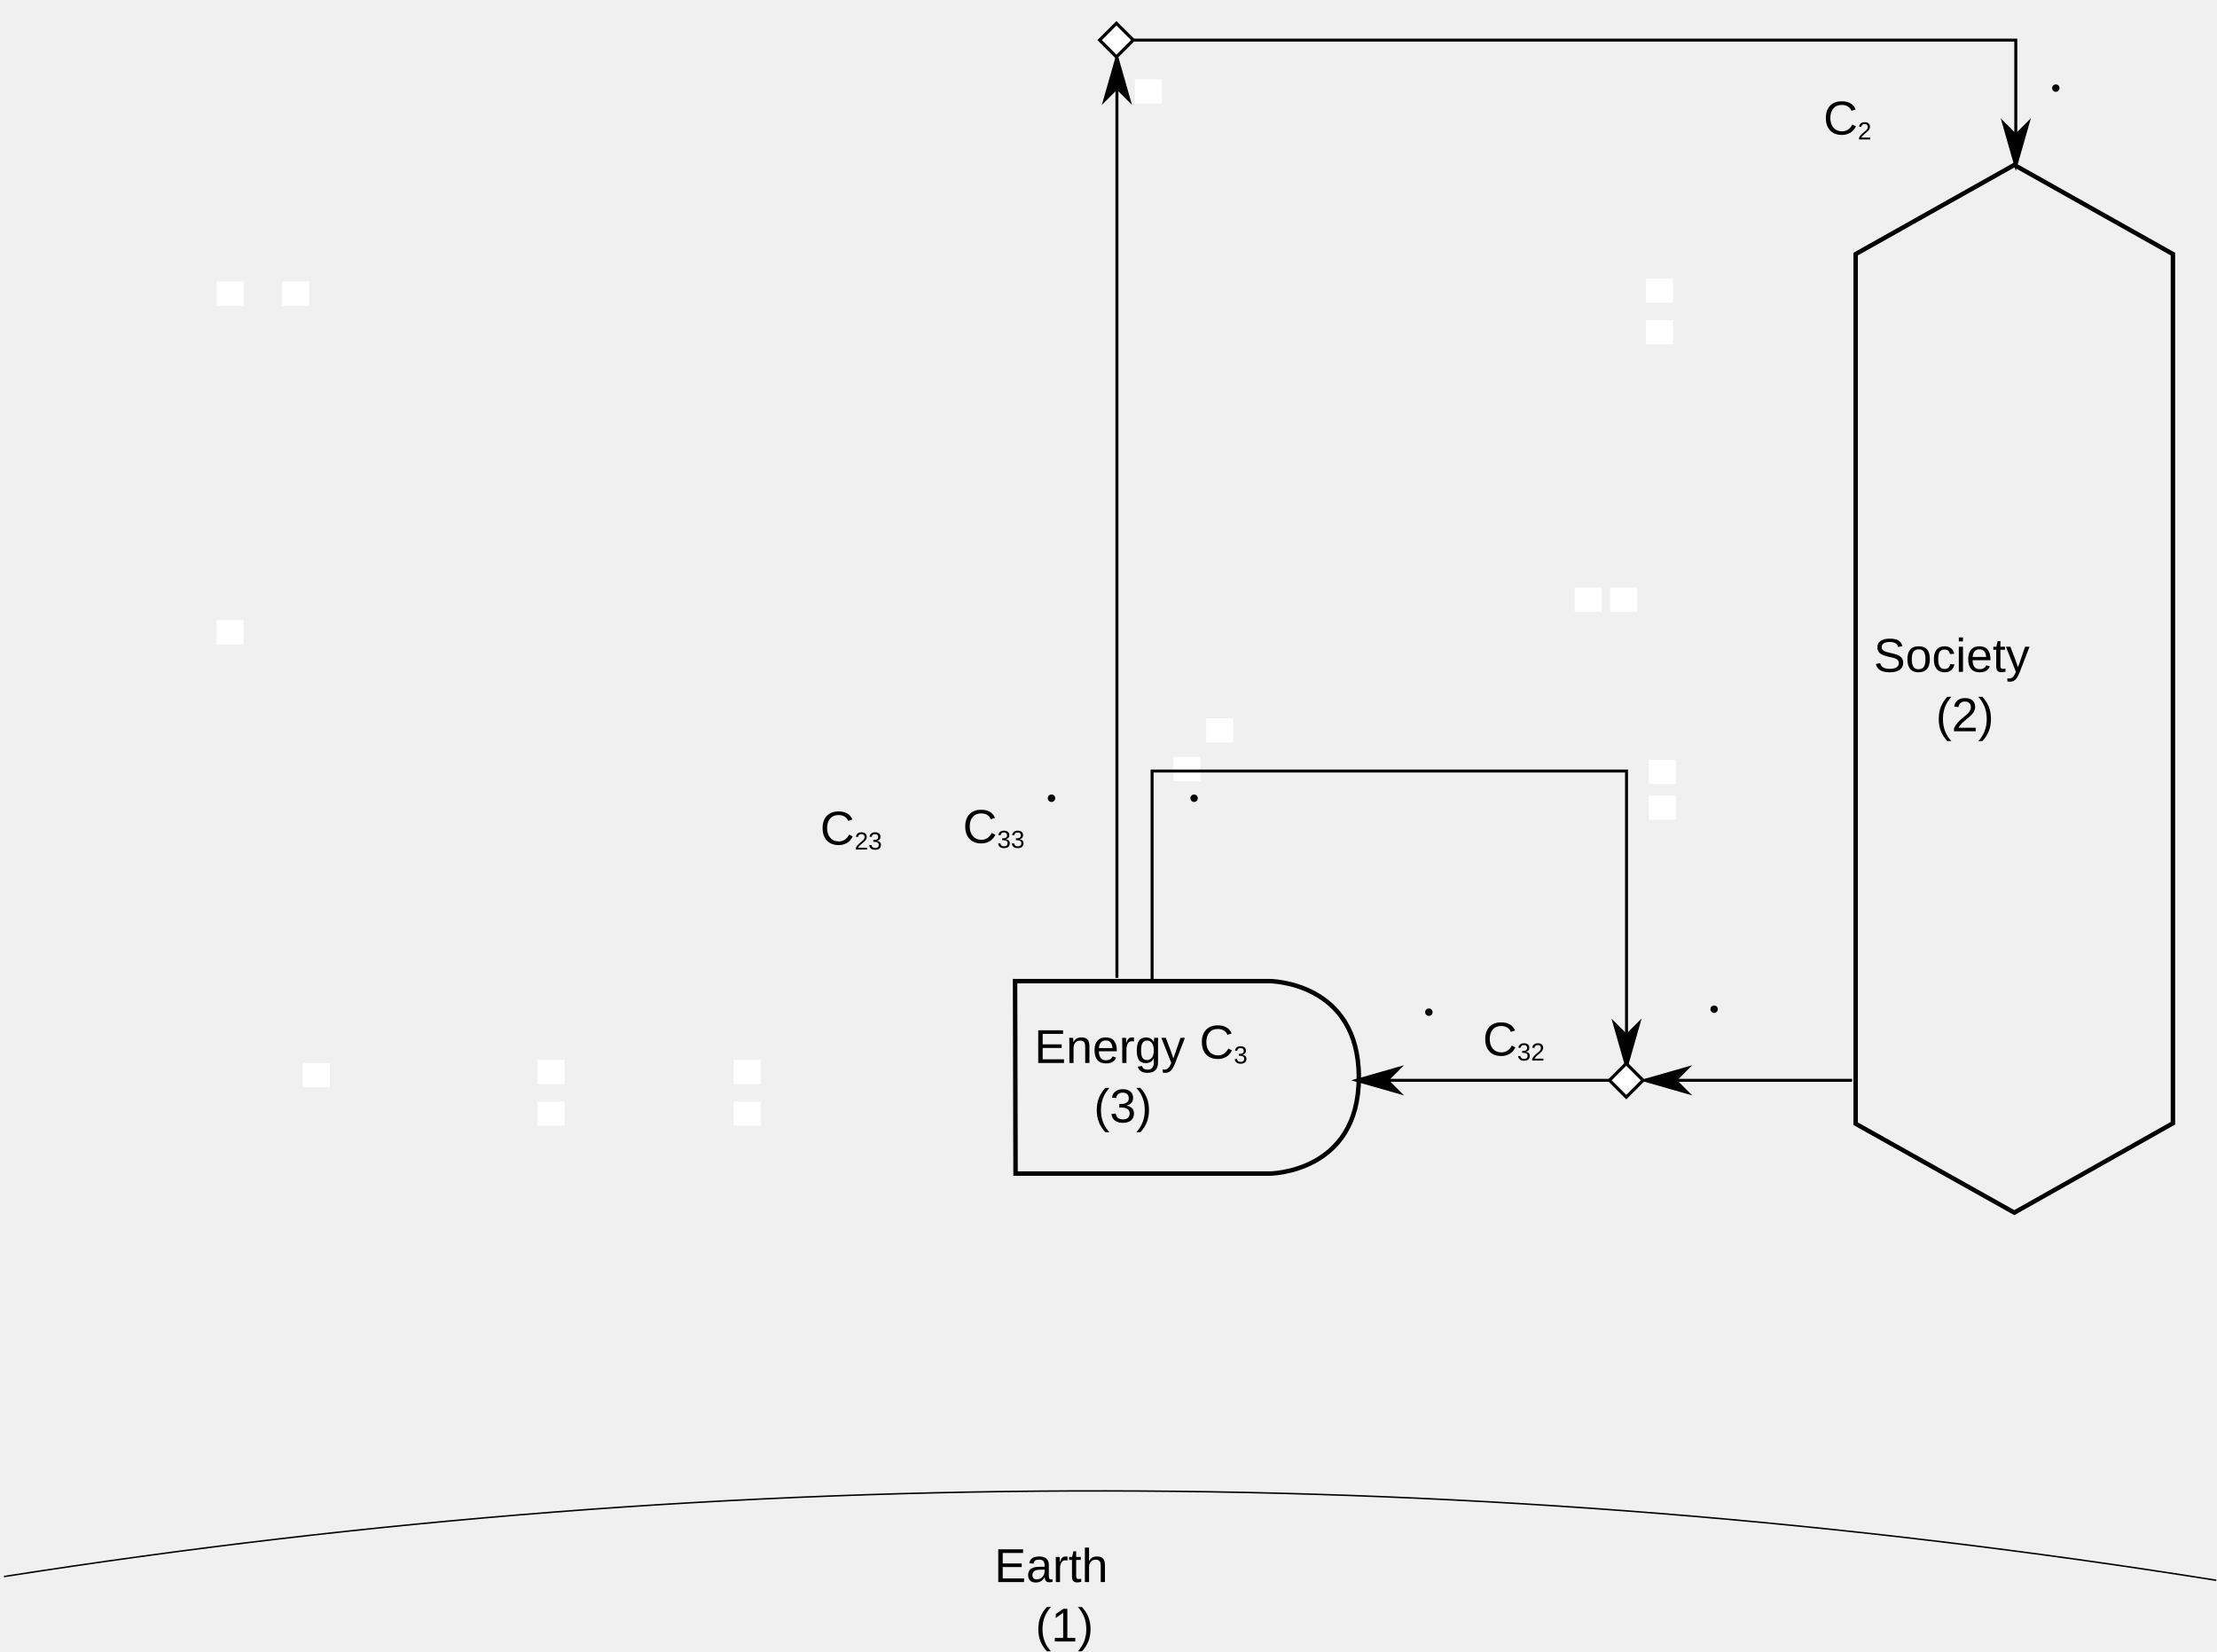
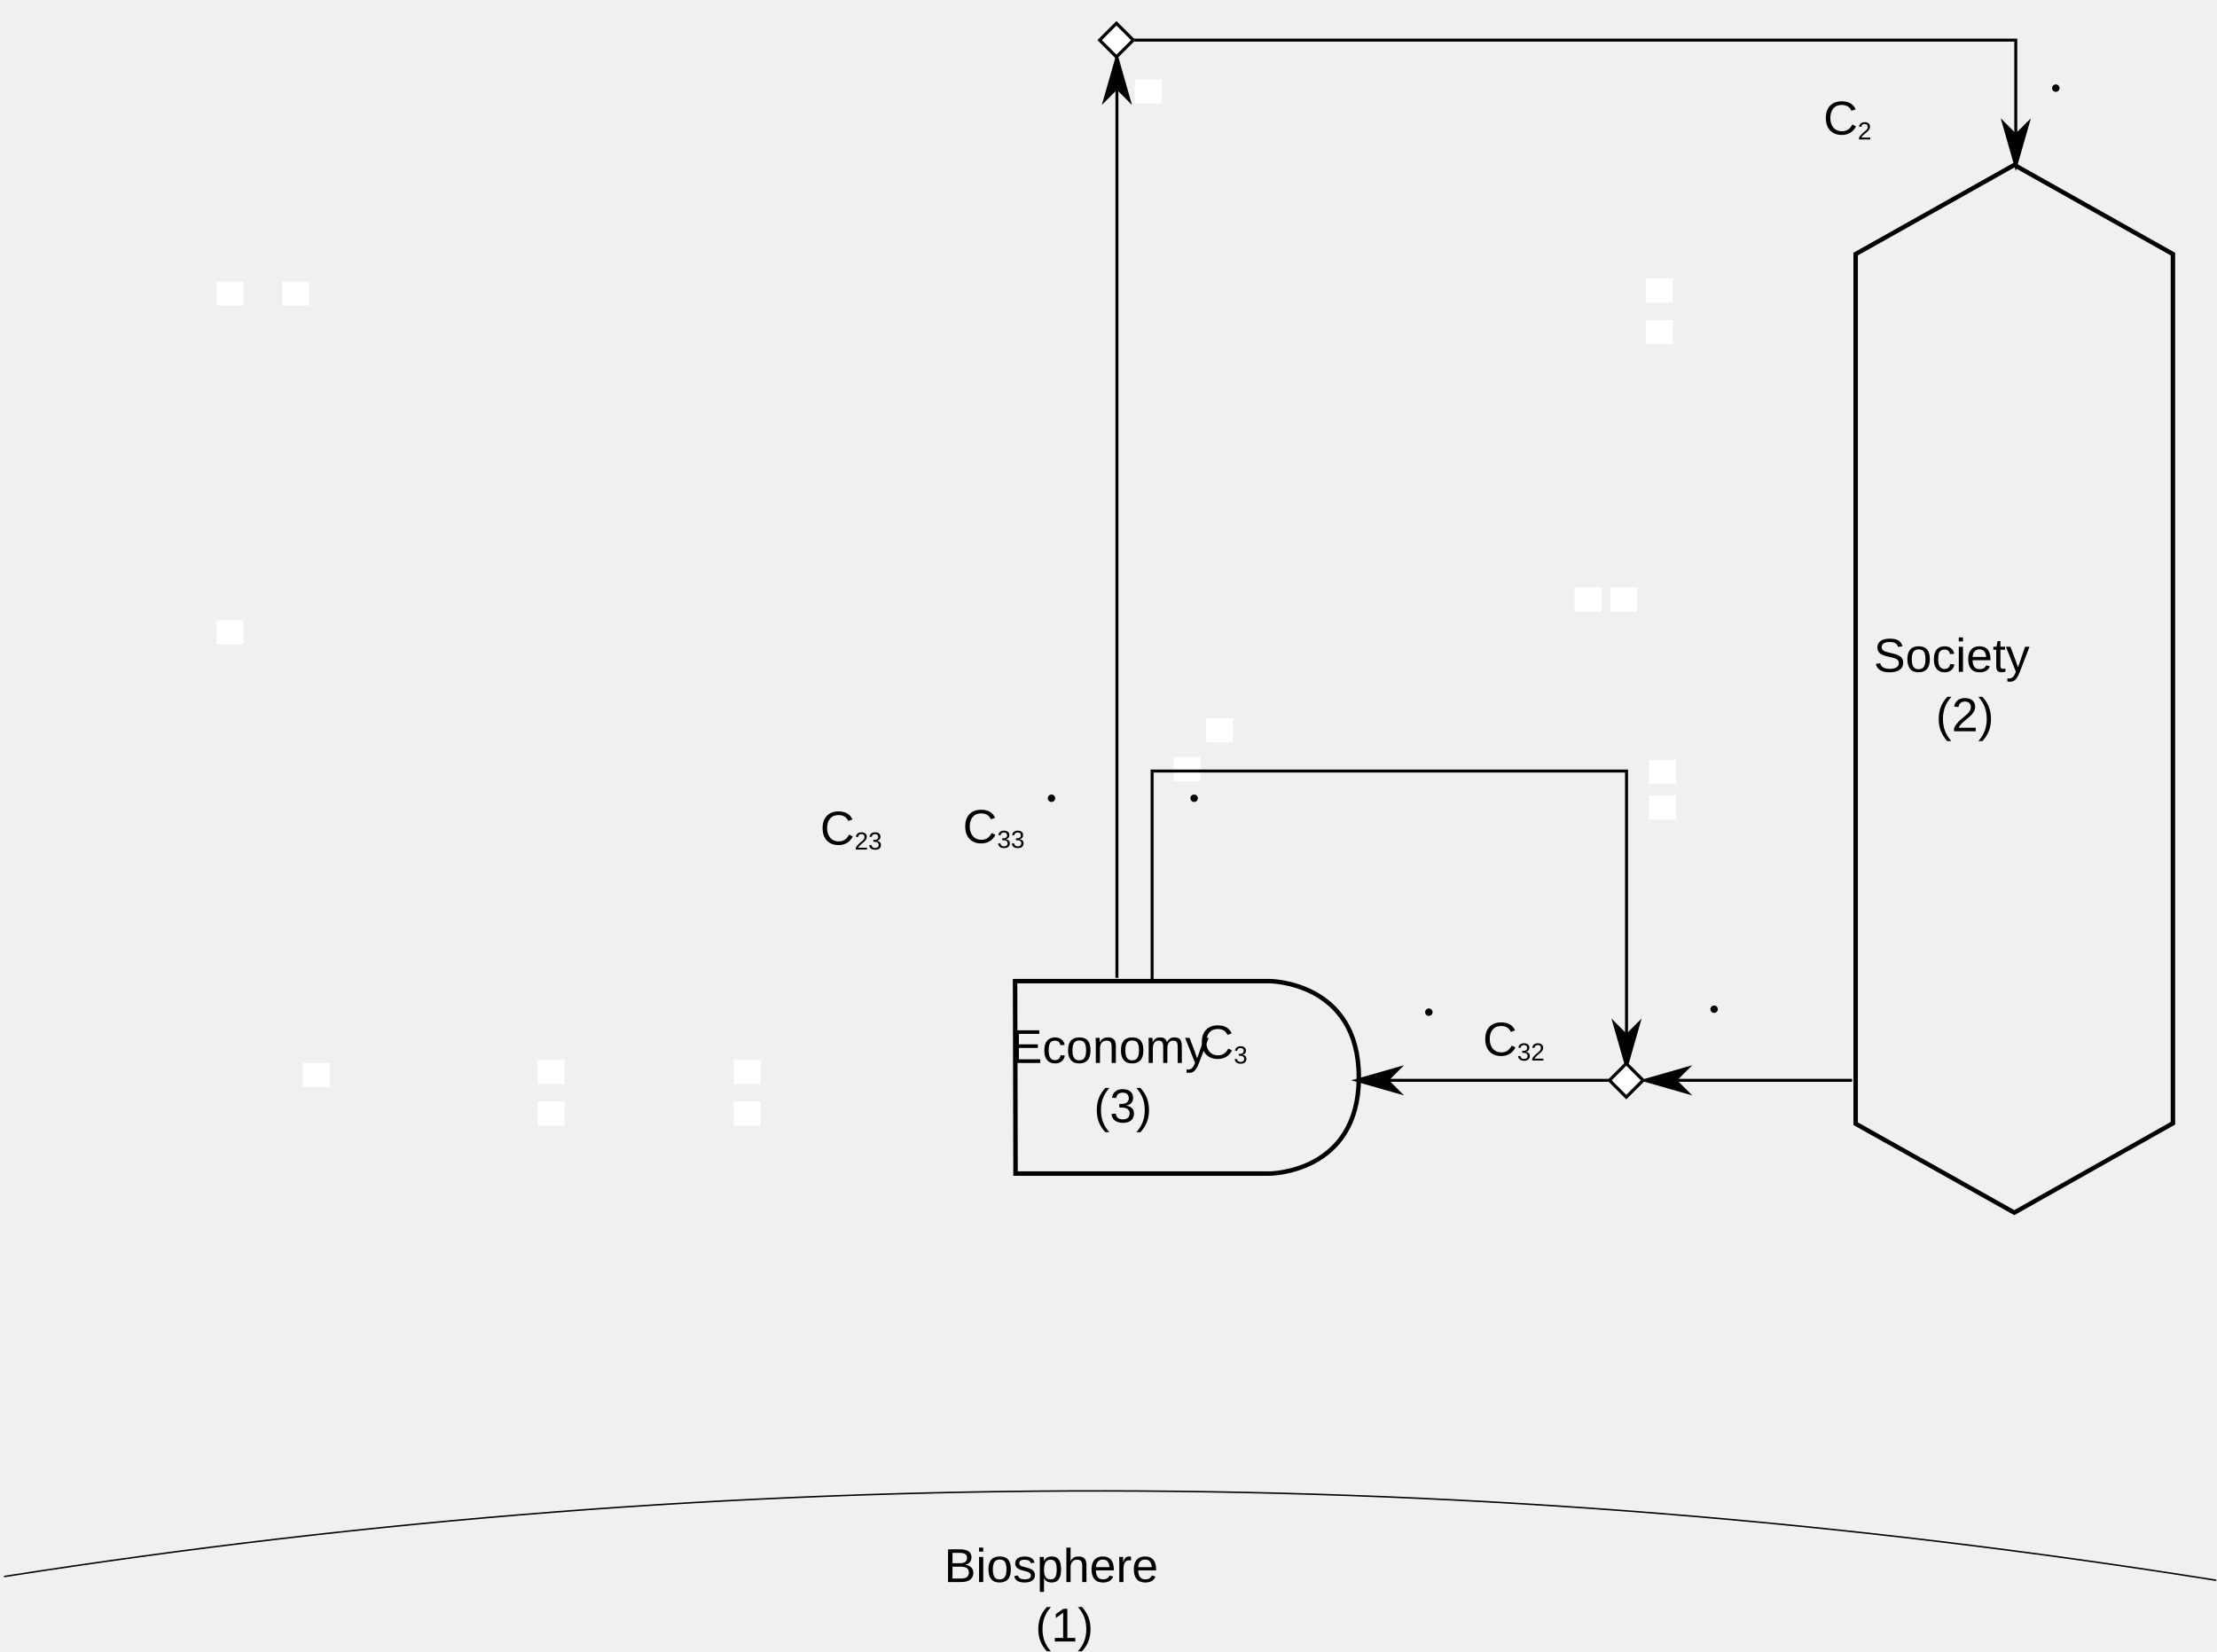
<svg xmlns="http://www.w3.org/2000/svg" version="1.1" width="1492.215" height="1111.64" id="svg2" xml:space="preserve">
  <defs id="defs6">
    <marker orient="auto" refY="0" refX="0" id="Arrow1Lstart" style="overflow:visible">
      <path id="path4143" d="M 0,0 5,-5 -12.5,0 5,5 0,0 z" style="fill-rule:evenodd;stroke:#000000;stroke-width:1pt;marker-start:none" transform="matrix(0.8,0,0,0.8,10,0)" />
    </marker>
    <marker orient="auto" refY="0" refX="0" id="Arrow1Lend" style="overflow:visible">
      <path id="path4132" d="M 0,0 5,-5 -12.5,0 5,5 0,0 z" style="fill-rule:evenodd;stroke:#000000;stroke-width:1pt;marker-start:none" transform="matrix(-0.8,0,0,-0.8,-10,0)" />
    </marker>
    <marker style="overflow:visible" id="InfiniteLineStart" refX="0" refY="0" orient="auto">
      <g id="g4065" transform="translate(-13,0)">
        <circle d="M 3.8,0 C 3.8,0.442 3.442,0.8 3,0.8 2.558,0.8 2.2,0.442 2.2,0 c 0,-0.442 0.358,-0.8 0.8,-0.8 0.442,0 0.8,0.358 0.8,0.8 z" id="circle4067" r="0.8" cy="0" cx="3" />
        <circle d="M 7.3,0 C 7.3,0.442 6.942,0.8 6.5,0.8 6.058,0.8 5.7,0.442 5.7,0 c 0,-0.442 0.358,-0.8 0.8,-0.8 0.442,0 0.8,0.358 0.8,0.8 z" id="circle4069" r="0.8" cy="0" cx="6.5" />
        <circle d="M 10.8,0 C 10.8,0.442 10.442,0.8 10,0.8 9.558,0.8 9.2,0.442 9.2,0 c 0,-0.442 0.358,-0.8 0.8,-0.8 0.442,0 0.8,0.358 0.8,0.8 z" id="circle4071" r="0.8" cy="0" cx="10" />
      </g>
    </marker>
    <marker orient="auto" refY="0" refX="0" id="InfiniteLineStart-3" style="overflow:visible">
      <g transform="translate(-13,0)" id="g4065-9">
        <circle cx="3" cy="0" r="0.8" id="circle4067-9" d="M 3.8,0 C 3.8,0.442 3.442,0.8 3,0.8 2.558,0.8 2.2,0.442 2.2,0 c 0,-0.442 0.358,-0.8 0.8,-0.8 0.442,0 0.8,0.358 0.8,0.8 z" />
        <circle cx="6.5" cy="0" r="0.8" id="circle4069-7" d="M 7.3,0 C 7.3,0.442 6.942,0.8 6.5,0.8 6.058,0.8 5.7,0.442 5.7,0 c 0,-0.442 0.358,-0.8 0.8,-0.8 0.442,0 0.8,0.358 0.8,0.8 z" />
        <circle cx="10" cy="0" r="0.8" id="circle4071-0" d="M 10.8,0 C 10.8,0.442 10.442,0.8 10,0.8 9.558,0.8 9.2,0.442 9.2,0 c 0,-0.442 0.358,-0.8 0.8,-0.8 0.442,0 0.8,0.358 0.8,0.8 z" />
      </g>
    </marker>
    <marker style="overflow:visible" id="Arrow1Lend-0" refX="0" refY="0" orient="auto">
      <path transform="matrix(-0.8,0,0,-0.8,-10,0)" style="fill-rule:evenodd;stroke:#000000;stroke-width:1pt;marker-start:none" d="M 0,0 5,-5 -12.5,0 5,5 0,0 z" id="path4132-2" />
    </marker>
    <marker style="overflow:visible" id="Arrow1Lstart-7" refX="0" refY="0" orient="auto">
      <path transform="matrix(0.8,0,0,0.8,10,0)" style="fill-rule:evenodd;stroke:#000000;stroke-width:1pt;marker-start:none" d="M 0,0 5,-5 -12.5,0 5,5 0,0 z" id="path4143-9" />
    </marker>
    <marker style="overflow:visible" id="EmptyDiamondL" refX="0" refY="0" orient="auto">
      <path transform="scale(0.8,0.8)" style="fill:#ffffff;fill-rule:evenodd;stroke:#000000;stroke-width:1pt;marker-start:none" d="M 0,-7.071 -7.071,0 0,7.071 7.071,0 0,-7.071 z" id="path4169" />
    </marker>
    <marker orient="auto" refY="0" refX="0" id="InfiniteLineStart-0" style="overflow:visible">
      <g transform="translate(-13,0)" id="g4065-5">
        <circle cx="3" cy="0" r="0.8" id="circle4067-6" d="M 3.8,0 C 3.8,0.442 3.442,0.8 3,0.8 2.558,0.8 2.2,0.442 2.2,0 c 0,-0.442 0.358,-0.8 0.8,-0.8 0.442,0 0.8,0.358 0.8,0.8 z" />
        <circle cx="6.5" cy="0" r="0.8" id="circle4069-78" d="M 7.3,0 C 7.3,0.442 6.942,0.8 6.5,0.8 6.058,0.8 5.7,0.442 5.7,0 c 0,-0.442 0.358,-0.8 0.8,-0.8 0.442,0 0.8,0.358 0.8,0.8 z" />
        <circle cx="10" cy="0" r="0.8" id="circle4071-06" d="M 10.8,0 C 10.8,0.442 10.442,0.8 10,0.8 9.558,0.8 9.2,0.442 9.2,0 c 0,-0.442 0.358,-0.8 0.8,-0.8 0.442,0 0.8,0.358 0.8,0.8 z" />
      </g>
    </marker>
    <marker style="overflow:visible" id="Arrow1Lend-7" refX="0" refY="0" orient="auto">
      <path transform="matrix(-0.8,0,0,-0.8,-10,0)" style="fill-rule:evenodd;stroke:#000000;stroke-width:1pt;marker-start:none" d="M 0,0 5,-5 -12.5,0 5,5 0,0 z" id="path4132-0" />
    </marker>
    <marker style="overflow:visible" id="Arrow1Lstart-0" refX="0" refY="0" orient="auto">
      <path transform="matrix(0.8,0,0,0.8,10,0)" style="fill-rule:evenodd;stroke:#000000;stroke-width:1pt;marker-start:none" d="M 0,0 5,-5 -12.5,0 5,5 0,0 z" id="path4143-5" />
    </marker>
  </defs>
  <g transform="matrix(1.25,0,0,-1.25,862.4153,701.1359)" id="g10">
    <g id="g12">
      <path style="fill:none;stroke:#000000;stroke-width:1.6;stroke-linecap:butt;stroke-linejoin:miter;stroke-miterlimit:4;stroke-opacity:1;stroke-dasharray:none;stroke-dashoffset:0;marker-start:none;marker-end:url(#Arrow1Lend)" id="path4530" d="m -88.511,34.326 0,495.394" />
      <rect style="fill:#ffffff;fill-opacity:1;stroke:none" id="rect4743" width="14.543" height="13.012" x="-58.07" y="-153.314" transform="scale(1,-1)" />
      <path style="fill:none;stroke:#000000;stroke-width:1.6;stroke-linecap:butt;stroke-linejoin:miter;stroke-opacity:1;marker-start:url(#Arrow1Lstart-0);marker-end:none" d="m 185.895,-12.901 0,158.61 -255.462,0 0,-112.344" id="path3112" />
      <rect style="fill:#ffffff;fill-opacity:1;stroke:none" id="rect5371" width="14.543" height="13.012" x="-400.47" y="9.886" transform="scale(1,-1)" />
      <rect style="fill:#ffffff;fill-opacity:1;stroke:none" id="rect5375" width="14.543" height="13.012" x="-294.87" y="9.886" transform="scale(1,-1)" />
      <rect transform="scale(1,-1)" y="32.286" x="-400.47" height="13.012" width="14.543" id="rect5377" style="fill:#ffffff;fill-opacity:1;stroke:none" />
      <rect transform="scale(1,-1)" y="32.286" x="-294.87" height="13.012" width="14.543" id="rect5381" style="fill:#ffffff;fill-opacity:1;stroke:none" />
      <rect transform="scale(1,-1)" y="11.486" x="-526.87" height="13.012" width="14.543" id="rect5369" style="fill:#ffffff;fill-opacity:1;stroke:none" />
      <rect transform="scale(1,-1)" y="-518.114" x="-78.87" height="13.012" width="14.543" id="rect5350" style="fill:#ffffff;fill-opacity:1;stroke:none" />
      <rect style="fill:#ffffff;fill-opacity:1;stroke:none" id="rect5363" width="14.543" height="13.012" x="-538.07" y="-409.314" transform="scale(1,-1)" />
      <rect transform="scale(1,-1)" y="-409.314" x="-573.27" height="13.012" width="14.543" id="rect5365" style="fill:#ffffff;fill-opacity:1;stroke:none" />
      <rect style="fill:#ffffff;fill-opacity:1;stroke:none" id="rect5367" width="14.543" height="13.012" x="-573.27" y="-226.914" transform="scale(1,-1)" />
      <path d="m 307.351,-20.841 -111.394,0" id="path6395" style="fill:none;stroke:#000000;stroke-width:1.6;stroke-linecap:butt;stroke-linejoin:miter;stroke-miterlimit:4;stroke-opacity:1;stroke-dasharray:none;marker-end:url(#Arrow1Lend-7)" />
      <rect style="fill:#ffffff;fill-opacity:1;stroke:none" id="rect4279" width="14.543" height="13.012" x="197.93" y="-132.514" transform="scale(1,-1)" />
      <rect transform="scale(1,-1)" y="-151.714" x="197.93" height="13.012" width="14.543" id="rect4277" style="fill:#ffffff;fill-opacity:1;stroke:none" />
      <text transform="scale(1,-1)" id="text4115" y="291.016" x="-91.893" style="font-size:25.6px;font-style:normal;font-variant:normal;font-weight:normal;font-stretch:normal;text-align:center;line-height:125%;letter-spacing:0px;word-spacing:0px;text-anchor:middle;fill:#000000;fill-opacity:1;stroke:none;font-family:Arial;-inkscape-font-specification:Arial" xml:space="preserve">
-         <tspan y="291.016" x="-91.893" id="tspan4117">Earth</tspan>
+         <tspan y="291.016" x="-91.893" id="tspan4117">Biosphere</tspan>
        <tspan y="323.016" x="-91.893" id="tspan4119">(1)</tspan>
      </text>
      <text xml:space="preserve" style="font-size:25.6px;font-style:normal;font-variant:normal;font-weight:normal;font-stretch:normal;text-align:center;line-height:125%;letter-spacing:0px;word-spacing:0px;text-anchor:middle;fill:#000000;fill-opacity:1;stroke:none;font-family:Arial;-inkscape-font-specification:Arial" x="392.962" y="-199.124" id="text3119" transform="scale(1,-1)">
        <tspan id="tspan3123" x="392.962" y="-199.124">Society</tspan>
        <tspan id="tspan3125" x="392.962" y="-167.124">(2)</tspan>
      </text>
      <path d="m 309.271,-44.212 0,468.3 85.42,48 85.417,-48 0,-468.047 -85.417,-48.125 z" id="path4124" style="fill:none;stroke:#000000;stroke-width:2.4;stroke-linecap:butt;stroke-linejoin:miter;stroke-miterlimit:4;stroke-opacity:1;stroke-dasharray:none" />
      <text xml:space="preserve" style="font-size:40px;font-style:normal;font-weight:normal;line-height:125%;letter-spacing:0px;word-spacing:0px;fill:#000000;fill-opacity:1;stroke:none;font-family:Sans" x="1491.808" y="664.912" id="text3105" transform="matrix(0.8,0,0,-0.8,-637.6017,333.1218)">
        <tspan id="tspan3107" x="1491.808" y="664.912" />
      </text>
      <g id="g10-3" transform="translate(1225.022,-64.78471)">
        <g id="g12-9">
          <text transform="matrix(0.8,0,0,-0.8,-637.6017,333.1218)" id="text3105-3" y="664.912" x="1491.808" style="font-size:40px;font-style:normal;font-weight:normal;line-height:125%;letter-spacing:0px;word-spacing:0px;fill:#000000;fill-opacity:1;stroke:none;font-family:Sans" xml:space="preserve">
            <tspan y="664.912" x="1491.808" id="tspan3107-8" />
          </text>
        </g>
      </g>
      <path style="fill:none;stroke:#000000;stroke-width:1.6;stroke-linecap:butt;stroke-linejoin:miter;stroke-miterlimit:4;stroke-opacity:1;stroke-dasharray:none;marker-start:url(#EmptyDiamondL);marker-end:url(#Arrow1Lend-7)" id="path24" d="m 185.751,-20.841 -144.994,0" />
      <g id="g5963" transform="translate(-21.79792,11.2)">
        <path d="m -121.554,21.379 137.1,0 c 0,0 48,-0.209 48,-51.82 -2.6e-4,-51.611 -48,-51.817 -48,-51.817 l -136.847,0 z" id="path14" style="fill:none;stroke:#000000;stroke-width:2.4;stroke-linecap:butt;stroke-linejoin:miter;stroke-miterlimit:4;stroke-opacity:1;stroke-dasharray:none" />
        <text xml:space="preserve" style="font-size:25.6px;font-style:normal;font-variant:normal;font-weight:normal;font-stretch:normal;text-align:center;line-height:125%;letter-spacing:0px;word-spacing:0px;text-anchor:middle;fill:#000000;fill-opacity:1;stroke:none;font-family:Arial;-inkscape-font-specification:Arial" x="-31.504" y="22.689" id="text3085" transform="scale(1,-1)">
-           <tspan id="tspan3089" x="-31.504" y="22.689">Energy</tspan>
+           <tspan id="tspan3089" x="-31.504" y="22.689">Economy</tspan>
          <tspan x="-31.504" y="54.689" id="tspan3115">(3)</tspan>
        </text>
      </g>
      <text transform="scale(1,-1)" id="text4981" y="9.113" x="95.607" style="font-size:25.6px;font-style:normal;font-variant:normal;font-weight:normal;font-stretch:normal;text-align:end;line-height:125%;letter-spacing:0px;word-spacing:0px;text-anchor:end;fill:#000000;fill-opacity:1;stroke:none;font-family:Arial;-inkscape-font-specification:Arial" xml:space="preserve">
        <tspan y="9.113" x="95.607" id="tspan4983">C<tspan id="tspan4985" style="font-size:52%;baseline-shift:sub">3</tspan>
        </tspan>
      </text>
      <path transform="matrix(0.07404241,0,0,-0.1031305,92.9436,41.6853)" d="m -155.143,250.419 c 0,10.71 -12.093,19.393 -27.012,19.393 -14.918,0 -27.012,-8.682 -27.012,-19.393 0,-10.71 12.093,-19.393 27.012,-19.393 14.918,0 27.012,8.682 27.012,19.393 z" id="path3125" style="fill:#000000;fill-opacity:1;stroke:none" />
      <text xml:space="preserve" style="font-size:25.6px;font-style:normal;font-variant:normal;font-weight:normal;font-stretch:normal;text-align:end;line-height:125%;letter-spacing:0px;word-spacing:0px;text-anchor:end;fill:#000000;fill-opacity:1;stroke:none;font-family:Arial;-inkscape-font-specification:Arial" x="-24.393" y="-106.972" id="text3116" transform="scale(1,-1)">
        <tspan id="tspan3118" x="-24.393" y="-106.972">C<tspan style="font-size:52%;baseline-shift:sub" id="tspan3120">33</tspan>
        </tspan>
      </text>
-       <path style="fill:#000000;fill-opacity:1;stroke:none" id="path3122" d="m -155.143,250.419 a 27.012,19.393 0 1 1 -54.023,0 27.012,19.393 0 1 1 54.023,0 z" transform="matrix(0.07404241,0,0,-0.1031305,-33.45641,156.8853)" />
+       <path style="fill:#000000;fill-opacity:1;stroke:none" id="path3122" d="m -155.143,250.419 c 0,10.71 -12.093,19.393 -27.012,19.393 -14.918,0 -27.012,-8.682 -27.012,-19.393 0,-10.71 12.093,-19.393 27.012,-19.393 14.918,0 27.012,8.682 27.012,19.393 z" transform="matrix(0.07404241,0,0,-0.1031305,-33.45641,156.8853)" />
      <text xml:space="preserve" style="font-size:25.6px;font-style:normal;font-variant:normal;font-weight:normal;font-stretch:normal;text-align:end;line-height:125%;letter-spacing:0px;word-spacing:0px;text-anchor:end;fill:#000000;fill-opacity:1;stroke:none;font-family:Arial;-inkscape-font-specification:Arial" x="255.607" y="7.513" id="text4223" transform="scale(1,-1)">
        <tspan id="tspan4225" x="255.607" y="7.513">C<tspan style="font-size:52%;baseline-shift:sub" id="tspan4227">32</tspan>
        </tspan>
      </text>
      <path style="fill:#000000;fill-opacity:1;stroke:none" id="path4229" d="m -155.143,250.419 c 0,10.71 -12.093,19.393 -27.012,19.393 -14.918,0 -27.012,-8.682 -27.012,-19.393 0,-10.71 12.093,-19.393 27.012,-19.393 14.918,0 27.012,8.682 27.012,19.393 z" transform="matrix(0.07404241,0,0,-0.1031305,246.5436,43.2853)" />
      <text xml:space="preserve" style="font-size:25.6px;font-style:normal;font-variant:normal;font-weight:normal;font-stretch:normal;text-align:end;line-height:125%;letter-spacing:0px;word-spacing:0px;text-anchor:end;fill:#000000;fill-opacity:1;stroke:none;font-family:Arial;-inkscape-font-specification:Arial" x="-101.193" y="-106.087" id="text4623" transform="scale(1,-1)">
        <tspan id="tspan4625" x="-101.193" y="-106.087">C<tspan style="font-size:52%;baseline-shift:sub" id="tspan4627">23</tspan>
        </tspan>
      </text>
-       <path style="fill:#000000;fill-opacity:1;stroke:none" id="path4629" d="m -155.143,250.419 a 27.012,19.393 0 1 1 -54.023,0 27.012,19.393 0 1 1 54.023,0 z" transform="matrix(0.07404241,0,0,-0.1031305,-110.2564,156.8853)" />
+       <path style="fill:#000000;fill-opacity:1;stroke:none" id="path4629" d="m -155.143,250.419 c 0,10.71 -12.093,19.393 -27.012,19.393 -14.918,0 -27.012,-8.682 -27.012,-19.393 0,-10.71 12.093,-19.393 27.012,-19.393 14.918,0 27.012,8.682 27.012,19.393 z" transform="matrix(0.07404241,0,0,-0.1031305,-110.2564,156.8853)" />
      <text xml:space="preserve" style="font-size:25.6px;font-style:normal;font-variant:normal;font-weight:normal;font-stretch:normal;text-align:end;line-height:125%;letter-spacing:0px;word-spacing:0px;text-anchor:end;fill:#000000;fill-opacity:1;stroke:none;font-family:Arial;-inkscape-font-specification:Arial" x="431.607" y="-488.487" id="text4663" transform="scale(1,-1)">
        <tspan id="tspan4665" x="431.607" y="-488.487">C<tspan style="font-size:52%;baseline-shift:sub" id="tspan4667">2</tspan>
        </tspan>
      </text>
      <path style="fill:#000000;fill-opacity:1;stroke:none" id="path4669" d="m -155.143,250.419 c 0,10.71 -12.093,19.393 -27.012,19.393 -14.918,0 -27.012,-8.682 -27.012,-19.393 0,-10.71 12.093,-19.393 27.012,-19.393 14.918,0 27.012,8.682 27.012,19.393 z" transform="matrix(0.07404241,0,0,-0.1031305,430.5436,539.2853)" />
      <rect transform="scale(1,-1)" y="-410.914" x="196.33" height="13.012" width="14.543" id="rect5385" style="fill:#ffffff;fill-opacity:1;stroke:none" />
      <rect style="fill:#ffffff;fill-opacity:1;stroke:none" id="rect5387" width="14.543" height="13.012" x="196.33" y="-388.514" transform="scale(1,-1)" />
      <rect transform="scale(1,-1)" y="-244.514" x="177.13" height="13.012" width="14.543" id="rect5399" style="fill:#ffffff;fill-opacity:1;stroke:none" />
      <rect style="fill:#ffffff;fill-opacity:1;stroke:none" id="rect5403" width="14.543" height="13.012" x="157.93" y="-244.514" transform="scale(1,-1)" />
      <rect transform="scale(1,-1)" y="-174.114" x="-40.47" height="13.012" width="14.543" id="rect5405" style="fill:#ffffff;fill-opacity:1;stroke:none" />
      <path style="fill:none;stroke:#000000;stroke-width:0.8px;stroke-linecap:butt;stroke-linejoin:miter;stroke-opacity:1" d="m -687.781,-288.069 c 394.415,61.799 791.458,61.868 1191.221,-2.005" id="path3256" />
      <path style="fill:none;stroke:#000000;stroke-width:1.6;stroke-linecap:butt;stroke-linejoin:miter;stroke-opacity:1;marker-start:url(#Arrow1Lstart-0);marker-end:url(#EmptyDiamondL)" d="m 395.495,471.899 0,67.41 -484.262,0" id="path6860" />
    </g>
  </g>
</svg>
